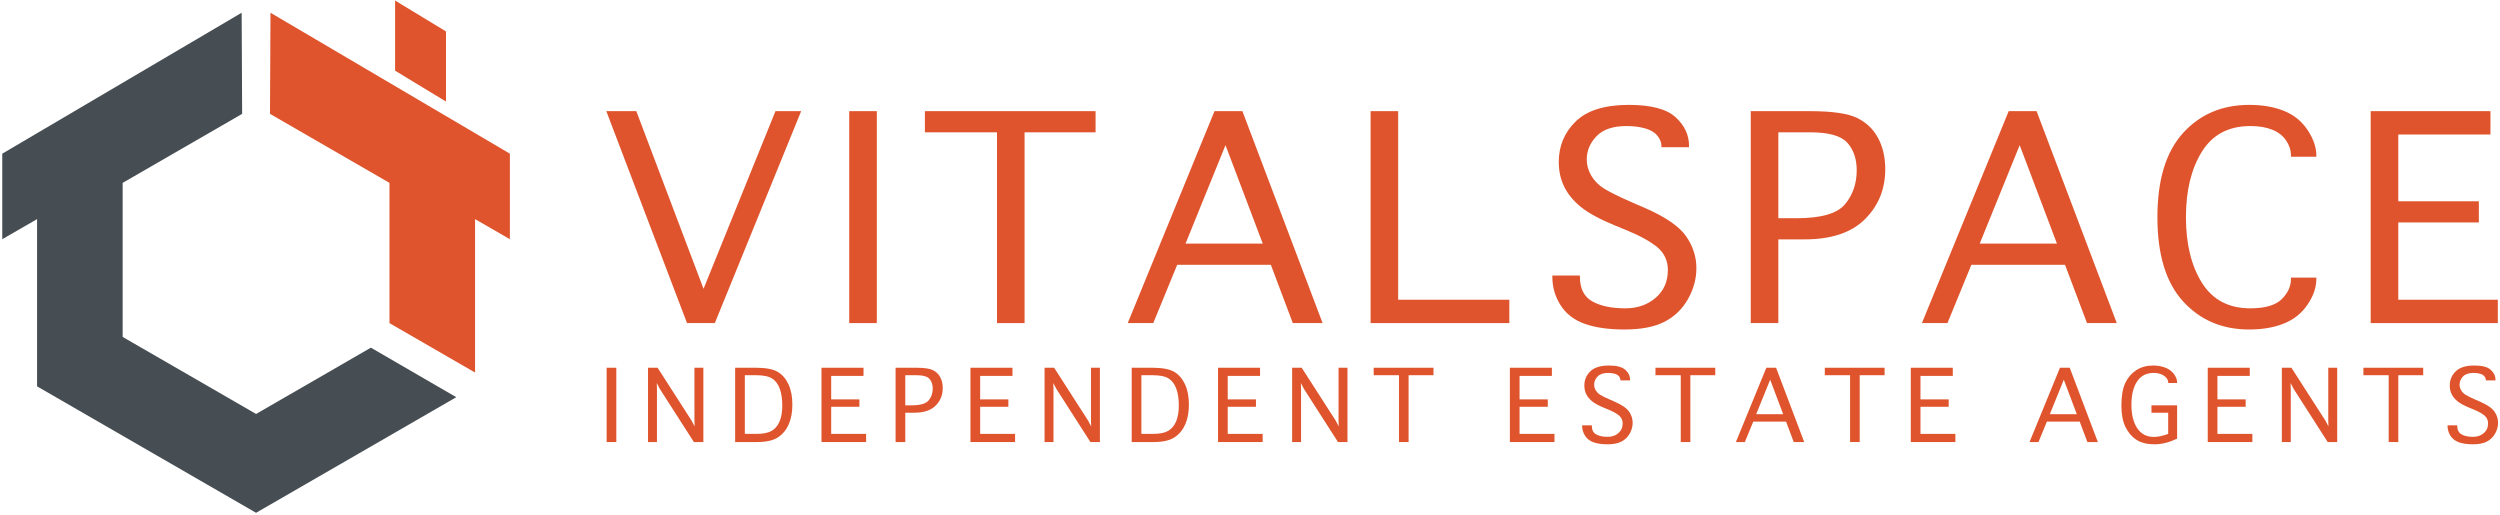
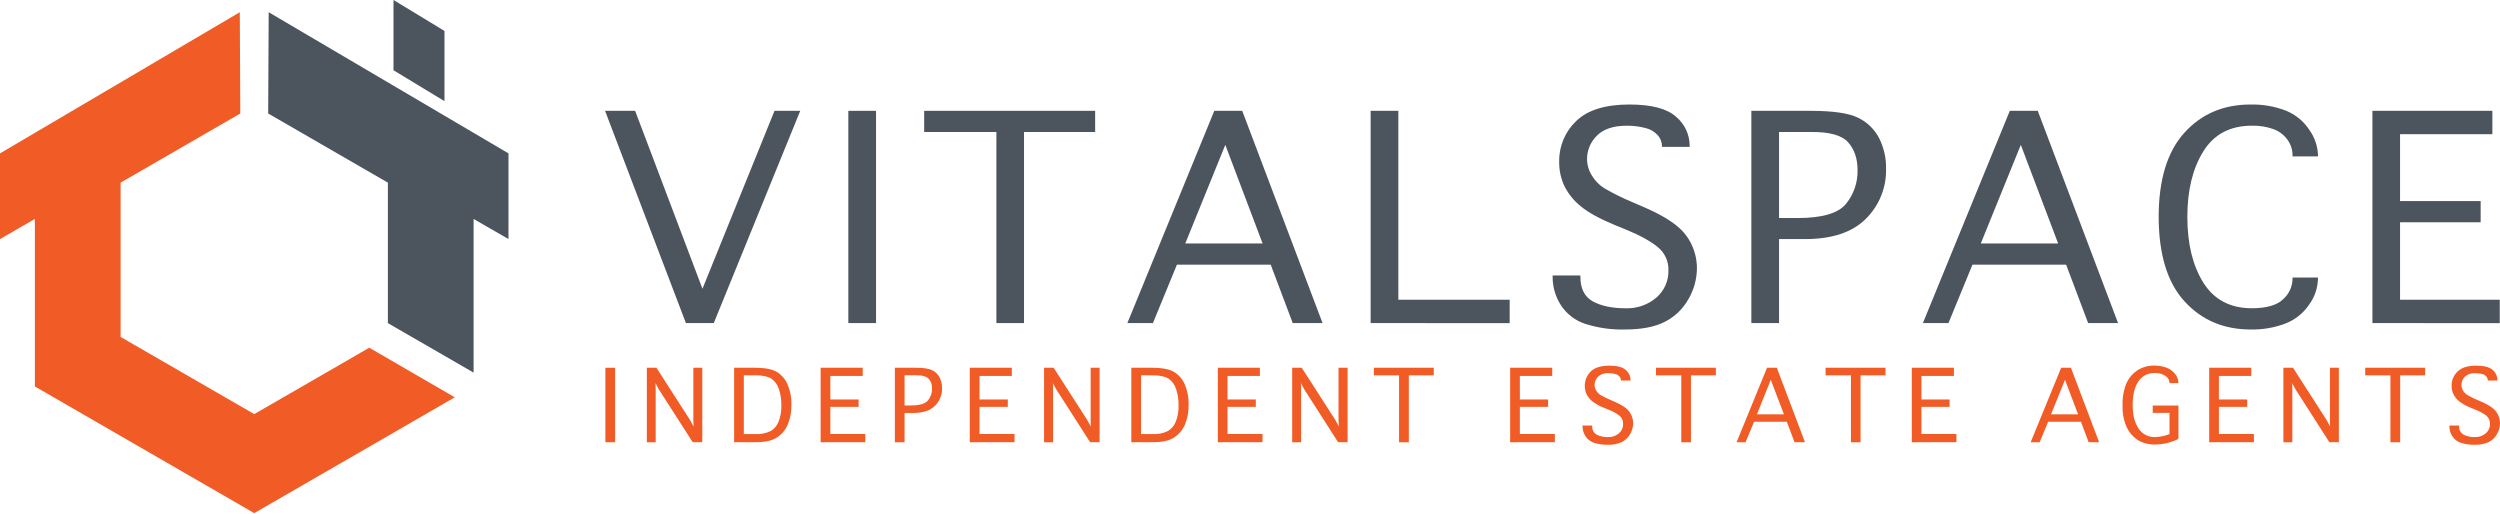
- <svg xmlns="http://www.w3.org/2000/svg" width="890px" height="183px" viewBox="0 0 890 183" version="1.1">
-   <defs />
-   <g id="Page-1" stroke="none" stroke-width="1" fill="none" fill-rule="evenodd">
-     <g id="vs-logo-orange-bg-horizontal">
-       <polyline id="Fill-4" fill="#DF542C" points="276.063 39.572 285.213 39.572 254.479 115.015 244.577 115.015 215.847 39.572 226.529 39.572 250.458 102.813 276.063 39.572" />
-       <polygon id="Fill-5" fill="#DF542C" points="302.328 115.015 312.147 115.015 312.147 39.572 302.328 39.572" />
-       <polyline id="Fill-6" fill="#DF542C" points="354.928 115.015 354.928 47.107 329.262 47.107 329.262 39.572 390.024 39.572 390.024 47.107 364.747 47.107 364.747 115.015 354.928 115.015" />
-       <path d="M422.051,86.724 L449.541,86.724 L436.28,51.677 L422.051,86.724 Z M410.565,115.015 L401.475,115.015 L432.364,39.572 L442.296,39.572 L470.842,115.015 L460.244,115.015 L452.419,94.259 L419.084,94.259 L410.565,115.015 Z" id="Fill-7" fill="#DF542C" />
-       <polyline id="Fill-8" fill="#DF542C" points="487.932 115.015 487.932 39.572 497.751 39.572 497.751 106.702 537.319 106.702 537.319 115.015 487.932 115.015" />
-       <path d="M552.635,98.099 L562.453,98.099 L562.453,98.585 C562.453,102.766 563.928,105.674 566.877,107.311 C569.826,108.947 573.748,109.765 578.641,109.765 C582.918,109.765 586.508,108.518 589.408,106.02 C592.309,103.522 593.758,100.23 593.758,96.145 C593.758,92.837 592.512,90.129 590.02,88.021 C587.527,85.945 583.742,83.87 578.66,81.794 L574.727,80.188 C569.387,77.983 565.396,75.803 562.76,73.646 C560.122,71.49 558.156,69.099 556.861,66.472 C555.566,63.846 554.92,60.911 554.92,57.668 C554.92,51.961 556.935,47.146 560.965,43.222 C564.994,39.299 571.299,37.337 579.879,37.337 C587.744,37.337 593.279,38.795 596.486,41.711 C599.691,44.628 601.293,48.03 601.293,51.919 L601.293,52.405 L591.475,52.405 L591.475,51.919 C591.475,50.688 590.98,49.473 589.994,48.273 C589.008,47.075 587.527,46.208 585.555,45.673 C583.582,45.139 581.414,44.871 579.053,44.871 C574.232,44.871 570.666,46.079 568.354,48.495 C566.041,50.911 564.885,53.66 564.885,56.741 C564.885,58.816 565.434,60.771 566.535,62.603 C567.635,64.435 569.148,65.951 571.074,67.151 C573,68.351 576.244,69.957 580.809,71.967 L585.42,73.962 C592.801,77.168 597.736,80.537 600.229,84.067 C602.688,87.599 603.918,91.404 603.918,95.485 C603.918,99.275 602.914,102.943 600.904,106.49 C598.895,110.037 596.107,112.725 592.543,114.555 C588.979,116.385 584.23,117.3 578.301,117.3 C572.662,117.3 567.955,116.628 564.18,115.287 C560.404,113.946 557.536,111.74 555.576,108.669 C553.615,105.599 552.635,102.236 552.635,98.583 L552.635,98.099" id="Fill-9" fill="#DF542C" />
-       <path d="M633.088,77.683 L639.699,77.683 C648.383,77.683 654.104,76.012 656.859,72.668 C659.613,69.325 660.99,65.316 660.99,60.642 C660.99,56.585 659.881,53.315 657.66,50.832 C655.441,48.349 651.041,47.107 644.463,47.107 L633.088,47.107 L633.088,77.683 Z M633.088,115.015 L623.27,115.015 L623.27,39.572 L644.27,39.572 C652.273,39.572 657.92,40.392 661.209,42.027 C664.498,43.664 666.977,46.062 668.646,49.222 C670.314,52.381 671.15,56.051 671.15,60.231 C671.15,67.297 668.744,73.228 663.932,78.022 C659.119,82.819 651.949,85.217 642.422,85.217 L633.088,85.217 L633.088,115.015 Z" id="Fill-10" fill="#DF542C" />
-       <path d="M704.781,86.724 L732.271,86.724 L719.01,51.677 L704.781,86.724 Z M693.295,115.015 L684.205,115.015 L715.096,39.572 L725.027,39.572 L753.572,115.015 L742.975,115.015 L735.148,94.259 L701.814,94.259 L693.295,115.015 Z" id="Fill-11" fill="#DF542C" />
-       <path d="M815.578,98.828 L824.619,98.828 L824.619,99.313 C824.619,102.287 823.59,105.309 821.531,108.379 C819.473,111.449 816.678,113.704 813.146,115.143 C809.613,116.58 805.467,117.3 800.703,117.3 C791.109,117.3 783.268,113.964 777.176,107.292 C771.082,100.62 768.037,90.63 768.037,77.318 C768.037,64.072 771.066,54.097 777.127,47.393 C783.186,40.69 791.061,37.337 800.752,37.337 C805.482,37.337 809.613,38.056 813.146,39.494 C816.678,40.933 819.473,43.212 821.531,46.33 C823.59,49.449 824.619,52.447 824.619,55.323 L824.619,55.809 L815.578,55.809 L815.578,55.322 C815.578,53.475 815,51.7 813.85,49.999 C812.697,48.298 811.043,47.019 808.885,46.159 C806.727,45.301 804.139,44.871 801.121,44.871 C793.398,44.871 787.646,47.917 783.865,54.01 C780.086,60.103 778.195,67.863 778.195,77.294 C778.195,86.821 780.094,94.615 783.891,100.675 C787.688,106.735 793.414,109.765 801.072,109.765 C806.33,109.765 810.061,108.685 812.268,106.522 C814.473,104.361 815.578,101.958 815.578,99.312 L815.578,98.828" id="Fill-12" fill="#DF542C" />
-       <polyline id="Fill-13" fill="#DF542C" points="843.969 115.015 843.969 39.572 886.6 39.572 886.6 47.885 853.789 47.885 853.789 71.655 882.469 71.655 882.469 79.189 853.789 79.189 853.789 106.702 889.225 106.702 889.225 115.015 843.969 115.015" />
-       <polygon id="Fill-14" fill="#DF542C" points="215.96 157.368 219.41 157.368 219.41 130.917 215.96 130.917" />
-       <polyline id="Fill-15" fill="#DF542C" points="233.873 157.368 230.697 157.368 230.697 130.917 234.105 130.917 246.185 149.718 247.29 151.805 247.221 149.732 247.221 130.917 250.397 130.917 250.397 157.368 247.019 157.368 234.922 138.484 233.805 136.357 233.873 138.484 233.873 157.368" />
-       <path d="M265.16,154.464 L269.219,154.464 C271.635,154.464 273.457,154.109 274.688,153.399 C275.918,152.689 276.86,151.576 277.514,150.057 C278.168,148.538 278.495,146.632 278.495,144.341 C278.495,142.039 278.197,140.061 277.603,138.405 C277.008,136.75 276.1,135.531 274.878,134.75 C273.657,133.966 271.744,133.575 269.138,133.575 L265.16,133.575 L265.16,154.464 Z M261.711,157.368 L261.711,130.917 L269.019,130.917 C272.573,130.917 275.175,131.399 276.825,132.362 C278.475,133.326 279.763,134.801 280.69,136.787 C281.617,138.772 282.081,141.188 282.081,144.033 C282.081,146.706 281.662,149.021 280.826,150.98 C279.99,152.938 278.725,154.493 277.029,155.643 C275.333,156.792 272.823,157.368 269.496,157.368 L261.711,157.368 Z" id="Fill-16" fill="#DF542C" />
-       <polyline id="Fill-17" fill="#DF542C" points="292.453 157.368 292.453 130.917 307.41 130.917 307.41 133.821 295.902 133.821 295.902 142.18 305.951 142.18 305.951 144.811 295.902 144.811 295.902 154.464 308.336 154.464 308.336 157.368 292.453 157.368" />
-       <path d="M322.282,144.292 L324.597,144.292 C327.637,144.292 329.641,143.705 330.607,142.531 C331.574,141.357 332.058,139.951 332.058,138.313 C332.058,136.894 331.669,135.749 330.893,134.88 C330.117,134.01 328.577,133.575 326.271,133.575 L322.282,133.575 L322.282,144.292 Z M322.282,157.368 L318.833,157.368 L318.833,130.917 L326.195,130.917 C329.003,130.917 330.983,131.204 332.132,131.776 C333.282,132.349 334.15,133.19 334.737,134.299 C335.323,135.408 335.616,136.694 335.616,138.157 C335.616,140.638 334.774,142.72 333.089,144.401 C331.405,146.083 328.892,146.924 325.551,146.924 L322.282,146.924 L322.282,157.368 Z" id="Fill-18" fill="#DF542C" />
-       <polyline id="Fill-19" fill="#DF542C" points="345.484 157.368 345.484 130.917 360.441 130.917 360.441 133.821 348.934 133.821 348.934 142.18 358.982 142.18 358.982 144.811 348.934 144.811 348.934 154.464 361.368 154.464 361.368 157.368 345.484 157.368" />
-       <polyline id="Fill-20" fill="#DF542C" points="375.041 157.368 371.864 157.368 371.864 130.917 375.272 130.917 387.352 149.718 388.457 151.805 388.388 149.732 388.388 130.917 391.565 130.917 391.565 157.368 388.187 157.368 376.089 138.484 374.972 136.357 375.041 138.484 375.041 157.368" />
-       <path d="M406.328,154.464 L410.387,154.464 C412.802,154.464 414.625,154.109 415.855,153.399 C417.085,152.689 418.027,151.576 418.682,150.057 C419.335,148.538 419.662,146.632 419.662,144.341 C419.662,142.039 419.365,140.061 418.77,138.405 C418.175,136.75 417.267,135.531 416.046,134.75 C414.824,133.966 412.911,133.575 410.305,133.575 L406.328,133.575 L406.328,154.464 Z M402.879,157.368 L402.879,130.917 L410.187,130.917 C413.74,130.917 416.342,131.399 417.992,132.362 C419.642,133.326 420.93,134.801 421.857,136.787 C422.784,138.772 423.248,141.188 423.248,144.033 C423.248,146.706 422.83,149.021 421.994,150.98 C421.157,152.938 419.892,154.493 418.196,155.643 C416.501,156.792 413.991,157.368 410.663,157.368 L402.879,157.368 Z" id="Fill-21" fill="#DF542C" />
-       <polyline id="Fill-22" fill="#DF542C" points="433.621 157.368 433.621 130.917 448.578 130.917 448.578 133.821 437.07 133.821 437.07 142.18 447.118 142.18 447.118 144.811 437.07 144.811 437.07 154.464 449.505 154.464 449.505 157.368 433.621 157.368" />
-       <polyline id="Fill-23" fill="#DF542C" points="463.177 157.368 460 157.368 460 130.917 463.408 130.917 475.488 149.718 476.593 151.805 476.524 149.732 476.524 130.917 479.701 130.917 479.701 157.368 476.322 157.368 464.227 138.484 463.108 136.357 463.177 138.484 463.177 157.368" />
-       <polyline id="Fill-24" fill="#DF542C" points="498.035 157.368 498.035 133.575 489.037 133.575 489.037 130.917 510.321 130.917 510.321 133.575 501.458 133.575 501.458 157.368 498.035 157.368" />
-       <polyline id="Fill-25" fill="#DF542C" points="537.516 157.368 537.516 130.917 552.472 130.917 552.472 133.821 540.964 133.821 540.964 142.18 551.014 142.18 551.014 144.811 540.964 144.811 540.964 154.464 553.398 154.464 553.398 157.368 537.516 157.368" />
-       <path d="M563.24,151.423 L566.69,151.423 L566.69,151.587 C566.69,153.05 567.205,154.071 568.237,154.647 C569.27,155.225 570.644,155.513 572.361,155.513 C573.861,155.513 575.119,155.075 576.139,154.198 C577.155,153.321 577.666,152.168 577.666,150.741 C577.666,149.578 577.229,148.628 576.356,147.892 C575.474,147.164 574.143,146.438 572.361,145.71 L570.985,145.151 C569.111,144.379 567.712,143.613 566.784,142.854 C565.857,142.095 565.167,141.256 564.712,140.339 C564.259,139.42 564.03,138.394 564.03,137.257 C564.03,135.258 564.737,133.569 566.152,132.192 C567.564,130.815 569.775,130.126 572.784,130.126 C575.547,130.126 577.493,130.638 578.619,131.66 C579.747,132.682 580.31,133.875 580.31,135.239 L580.31,135.416 L576.86,135.416 L576.86,135.239 C576.86,134.809 576.688,134.382 576.344,133.957 C575.997,133.532 575.477,133.226 574.782,133.039 C574.085,132.851 573.325,132.758 572.498,132.758 C570.808,132.758 569.556,133.18 568.741,134.026 C567.928,134.873 567.521,135.836 567.521,136.918 C567.521,137.646 567.714,138.331 568.101,138.971 C568.487,139.612 569.02,140.145 569.696,140.567 C570.374,140.99 571.511,141.552 573.111,142.252 L574.735,142.961 C577.324,144.08 579.055,145.263 579.929,146.508 C580.792,147.745 581.224,149.078 581.224,150.506 C581.224,151.842 580.871,153.132 580.166,154.373 C579.463,155.614 578.484,156.558 577.234,157.203 C575.987,157.849 574.32,158.172 572.239,158.172 C570.268,158.172 568.62,157.936 567.298,157.462 C565.975,156.99 564.967,156.214 564.276,155.131 C563.586,154.05 563.24,152.868 563.24,151.587 L563.24,151.423" id="Fill-26" fill="#DF542C" />
-       <polyline id="Fill-27" fill="#DF542C" points="598.344 157.368 598.344 133.575 589.347 133.575 589.347 130.917 610.63 130.917 610.63 133.575 601.767 133.575 601.767 157.368 598.344 157.368" />
-       <path d="M625.201,147.456 L634.813,147.456 L630.178,135.171 L625.201,147.456 Z M621.165,157.368 L617.976,157.368 L628.814,130.917 L632.29,130.917 L642.298,157.368 L638.576,157.368 L635.837,150.087 L624.165,150.087 L621.165,157.368 Z" id="Fill-28" fill="#DF542C" />
-       <polyline id="Fill-29" fill="#DF542C" points="658.63 157.368 658.63 133.575 649.631 133.575 649.631 130.917 670.913 130.917 670.913 133.575 662.051 133.575 662.051 157.368 658.63 157.368" />
-       <polyline id="Fill-30" fill="#DF542C" points="680.235 157.368 680.235 130.917 695.193 130.917 695.193 133.821 683.687 133.821 683.687 142.18 693.734 142.18 693.734 144.811 683.687 144.811 683.687 154.464 696.121 154.464 696.121 157.368 680.235 157.368" />
-       <path d="M729.736,147.456 L739.349,147.456 L734.712,135.171 L729.736,147.456 Z M725.7,157.368 L722.51,157.368 L733.349,130.917 L736.825,130.917 L746.833,157.368 L743.111,157.368 L740.372,150.087 L728.7,150.087 L725.7,157.368 Z" id="Fill-31" fill="#DF542C" />
-       <path d="M775.053,156.156 C772.254,157.5 769.581,158.172 767.037,158.172 C764.383,158.172 762.238,157.644 760.602,156.591 C758.965,155.537 757.659,154.021 756.681,152.043 C755.704,150.067 755.215,147.533 755.215,144.442 C755.215,140.96 755.679,138.254 756.605,136.323 C757.533,134.392 758.839,132.875 760.521,131.776 C762.201,130.676 764.197,130.126 766.505,130.126 C768.086,130.126 769.525,130.375 770.82,130.873 C772.115,131.37 773.146,132.127 773.908,133.143 C774.673,134.159 775.053,135.166 775.053,136.166 L775.053,136.343 L771.876,136.343 L771.876,136.166 C771.876,135.557 771.641,134.987 771.169,134.456 C770.694,133.924 770.075,133.508 769.308,133.208 C768.539,132.908 767.669,132.758 766.697,132.758 C764.124,132.758 762.163,133.766 760.813,135.781 C759.463,137.797 758.787,140.571 758.787,144.102 C758.787,147.632 759.481,150.421 760.868,152.469 C762.253,154.517 764.206,155.541 766.723,155.541 C768.205,155.541 769.923,155.186 771.876,154.476 L771.876,146.924 L765.919,146.924 L765.919,144.292 L775.053,144.292 L775.053,156.156" id="Fill-32" fill="#DF542C" />
-       <polyline id="Fill-33" fill="#DF542C" points="785.958 157.368 785.958 130.917 800.914 130.917 800.914 133.821 789.407 133.821 789.407 142.18 799.455 142.18 799.455 144.811 789.407 144.811 789.407 154.464 801.842 154.464 801.842 157.368 785.958 157.368" />
-       <polyline id="Fill-34" fill="#DF542C" points="815.514 157.368 812.337 157.368 812.337 130.917 815.747 130.917 827.827 149.718 828.93 151.805 828.863 149.732 828.863 130.917 832.038 130.917 832.038 157.368 828.66 157.368 816.563 138.484 815.445 136.357 815.514 138.484 815.514 157.368" />
-       <polyline id="Fill-35" fill="#DF542C" points="850.374 157.368 850.374 133.575 841.375 133.575 841.375 130.917 862.657 130.917 862.657 133.575 853.795 133.575 853.795 157.368 850.374 157.368" />
-       <path d="M871.326,151.423 L874.776,151.423 L874.776,151.587 C874.776,153.05 875.291,154.071 876.323,154.647 C877.355,155.225 878.729,155.513 880.447,155.513 C881.947,155.513 883.205,155.075 884.225,154.198 C885.241,153.321 885.752,152.168 885.752,150.741 C885.752,149.578 885.314,148.628 884.442,147.892 C883.56,147.164 882.229,146.438 880.447,145.71 L879.071,145.151 C877.197,144.379 875.798,143.613 874.87,142.854 C873.943,142.095 873.253,141.256 872.798,140.339 C872.345,139.42 872.116,138.394 872.116,137.257 C872.116,135.258 872.823,133.569 874.238,132.192 C875.65,130.815 877.861,130.126 880.87,130.126 C883.633,130.126 885.579,130.638 886.705,131.66 C887.833,132.682 888.396,133.875 888.396,135.239 L888.396,135.416 L884.946,135.416 L884.946,135.239 C884.946,134.809 884.773,134.382 884.43,133.957 C884.083,133.532 883.563,133.226 882.868,133.039 C882.171,132.851 881.41,132.758 880.584,132.758 C878.894,132.758 877.642,133.18 876.827,134.026 C876.014,134.873 875.607,135.836 875.607,136.918 C875.607,137.646 875.8,138.331 876.187,138.971 C876.573,139.612 877.105,140.145 877.782,140.567 C878.46,140.99 879.597,141.552 881.197,142.252 L882.82,142.961 C885.41,144.08 887.141,145.263 888.015,146.508 C888.878,147.745 889.31,149.078 889.31,150.506 C889.31,151.842 888.957,153.132 888.252,154.373 C887.549,155.614 886.57,156.558 885.32,157.203 C884.073,157.849 882.406,158.172 880.325,158.172 C878.354,158.172 876.706,157.936 875.383,157.462 C874.061,156.99 873.052,156.214 872.362,155.131 C871.672,154.05 871.326,152.868 871.326,151.587 L871.326,151.423" id="Fill-36" fill="#DF542C" />
-       <polyline id="Fill-37" fill="#DF542C" points="158.772 11.185 158.772 36.149 140.651 25.159 140.651 0.195 158.772 11.185" />
-       <polyline id="Fill-38" fill="#464E53" points="43.666 65.104 43.666 119.949 67.425 133.659 91.16 147.371 114.918 133.659 132.027 123.767 162.433 141.401 130.144 160.05 91.16 182.557 13.197 137.543 13.197 78.005 0.802 85.157 0.802 54.708 86.029 4.537 86.204 40.536 43.666 65.104" />
-       <polyline id="Fill-39" fill="#DF542C" points="96.292 4.537 181.519 54.708 181.519 85.157 169.124 78.005 169.124 132.627 138.655 115.035 138.655 65.104 96.119 40.536 96.292 4.537" />
+ <svg xmlns="http://www.w3.org/2000/svg" viewBox="0 0 992.51 203.71">
+   <defs>
+     <style>.cls-1{fill:#4c555e;}.cls-2{fill:#f15b25;}</style>
+   </defs>
+   <g id="Layer_2" data-name="Layer 2">
+     <g id="Layer_1-2" data-name="Layer 1">
+       <path class="cls-1" d="M307.48,44H317.7l-34.33,84.27H272.31L240.21,44h11.94l26.73,70.64Z" />
+       <path class="cls-1" d="M347.79,128.26h-11V44h11Z" />
+       <path class="cls-1" d="M395.57,128.26V52.4H366.9V44h67.88V52.4H406.54v75.86Z" />
+       <path class="cls-1" d="M457.72,128.26H447.57L482.08,44h11.09l31.89,84.27H513.22l-8.74-23.19H467.24Zm12.84-31.6h30.7L486.45,57.51Z" />
+       <path class="cls-1" d="M544.15,128.26V44h11v75h44.2v9.29Z" />
+       <path class="cls-1" d="M616.42,109.36h11v.55q0,7,4.94,9.74t13.15,2.74a17.78,17.78,0,0,0,12-4.18,13.85,13.85,0,0,0,4.86-11,11.31,11.31,0,0,0-4.18-9.07q-4.17-3.48-12.68-7l-4.4-1.79q-8.94-3.7-13.37-7.31a24.46,24.46,0,0,1-6.59-8A22.07,22.07,0,0,1,619,64.2a21.68,21.68,0,0,1,6.75-16.14q6.75-6.57,21.13-6.57,13.17,0,18.55,4.89a15,15,0,0,1,5.37,11.4v.54h-11v-.54a6.38,6.38,0,0,0-1.65-4.07,9.44,9.44,0,0,0-5-2.91,28.12,28.12,0,0,0-7.27-.89q-8.07,0-11.95,4a13,13,0,0,0-3.87,9.22A12.47,12.47,0,0,0,632,69.71,15.11,15.11,0,0,0,637,74.79a95.19,95.19,0,0,0,10.87,5.38l5.16,2.23q12.36,5.37,16.54,11.29a21.93,21.93,0,0,1,4.12,12.75,24.57,24.57,0,0,1-3.37,12.3,22.14,22.14,0,0,1-9.34,9q-6,3.08-15.91,3.07a47.53,47.53,0,0,1-15.77-2.25,18.21,18.21,0,0,1-9.61-7.39,20.54,20.54,0,0,1-3.29-11.27v-.54Z" />
+       <path class="cls-1" d="M706.29,128.26h-11V44h23.45q13.41,0,18.93,2.74a18.41,18.41,0,0,1,8.3,8,25.82,25.82,0,0,1,2.8,12.29,27,27,0,0,1-8.06,19.88q-8.07,8-24,8H706.29v33.29Zm0-41.7h7.39q14.55,0,19.17-5.61a20.47,20.47,0,0,0,4.61-13.43q0-6.79-3.72-11T719,52.4H706.29Z" />
+       <path class="cls-1" d="M773.55,128.26H763.4L797.9,44H809l31.88,84.27H829l-8.74-23.19H783.07Zm12.83-31.6h30.71L802.27,57.51Z" />
+       <path class="cls-1" d="M910.15,110.18h10.09v.54a18.15,18.15,0,0,1-3.44,10.13,20.13,20.13,0,0,1-9.37,7.55,36.67,36.67,0,0,1-13.9,2.41q-16.08,0-26.28-11.18T857,86.15Q857,64,867.19,52.72t26.4-11.23a36.49,36.49,0,0,1,13.84,2.41,20,20,0,0,1,9.37,7.64,18.3,18.3,0,0,1,3.45,10v.54h-10.1v-.54a10.46,10.46,0,0,0-1.94-5.95,11.66,11.66,0,0,0-5.54-4.29A23.42,23.42,0,0,0,894,49.9q-12.94,0-19.28,10.21t-6.33,26q0,16,6.36,26.12t19.19,10.15q8.8,0,12.51-3.62a11.07,11.07,0,0,0,3.7-8v-.54Z" />
+       <path class="cls-1" d="M941.86,128.26V44h47.62v9.28H952.83V79.83h32v8.41h-32V119h39.58v9.29Z" />
+       <path class="cls-2" d="M244.2,175.57h-3.86V146h3.86Z" />
+       <path class="cls-2" d="M260.35,175.57H256.8V146h3.81l13.49,21,1.24,2.34-.08-2.32V146h3.55v29.55H275l-13.52-21.09-1.25-2.38.08,2.38v21.09Z" />
+       <path class="cls-2" d="M291.45,175.57V146h8.16q6,0,8.72,1.62a10.8,10.8,0,0,1,4.32,4.94,19.14,19.14,0,0,1,1.55,8.09,19.7,19.7,0,0,1-1.4,7.76,11.71,11.71,0,0,1-4.24,5.21c-1.9,1.29-4.7,1.93-8.42,1.93Zm3.85-3.24h4.54a12.48,12.48,0,0,0,6.1-1.19,7.61,7.61,0,0,0,3.16-3.74,16.16,16.16,0,0,0,1.1-6.38,19.77,19.77,0,0,0-1-6.63,7.72,7.72,0,0,0-3-4.08c-1.37-.88-3.5-1.32-6.42-1.32H295.3v23.34Z" />
+       <path class="cls-2" d="M325.79,175.57V146H342.5v3.25H329.64v9.33h11.23v2.94H329.64v10.79h13.89v3.24Z" />
+       <path class="cls-2" d="M359.11,175.57h-3.85V146h8.22q4.71,0,6.63,1A6.41,6.41,0,0,1,373,149.8a9,9,0,0,1,1,4.31,9.45,9.45,0,0,1-2.82,7q-2.82,2.82-8.42,2.82h-3.65v11.67Zm0-14.61h2.58q5.1,0,6.72-2a7.21,7.21,0,0,0,1.62-4.72,5.57,5.57,0,0,0-1.3-3.83q-1.31-1.45-5.17-1.46h-4.45Z" />
+       <path class="cls-2" d="M385,175.57V146h16.7v3.25H388.88v9.33H400.1v2.94H388.88v10.79h13.89v3.24Z" />
+       <path class="cls-2" d="M418,175.57H414.5V146h3.8l13.5,21,1.23,2.34L433,167V146h3.55v29.55h-3.77l-13.52-21.09L418,152.1l.07,2.38v21.09Z" />
+       <path class="cls-2" d="M449.14,175.57V146h8.16q6,0,8.72,1.62a10.8,10.8,0,0,1,4.32,4.94,19.14,19.14,0,0,1,1.55,8.09,19.7,19.7,0,0,1-1.4,7.76,11.65,11.65,0,0,1-4.24,5.21c-1.9,1.29-4.7,1.93-8.42,1.93Zm3.85-3.24h4.54a12.48,12.48,0,0,0,6.1-1.19,7.61,7.61,0,0,0,3.16-3.74,16.16,16.16,0,0,0,1.1-6.38,19.52,19.52,0,0,0-1-6.63,7.72,7.72,0,0,0-3-4.08c-1.37-.88-3.5-1.32-6.42-1.32H453v23.34Z" />
+       <path class="cls-2" d="M483.48,175.57V146h16.71v3.25H487.33v9.33h11.23v2.94H487.33v10.79h13.89v3.24Z" />
+       <path class="cls-2" d="M516.49,175.57H513V146h3.8l13.5,21,1.23,2.34L531.4,167V146H535v29.55h-3.77l-13.51-21.09-1.25-2.38.07,2.38v21.09Z" />
+       <path class="cls-2" d="M555.43,175.57V149h-10v-3h23.78v3h-9.9v26.58Z" />
+       <path class="cls-2" d="M599.54,175.57V146h16.7v3.25H603.39v9.33h11.22v2.94H603.39v10.79h13.89v3.24Z" />
+       <path class="cls-2" d="M628.27,168.93h3.85v.18a3.58,3.58,0,0,0,1.73,3.42,9.4,9.4,0,0,0,4.61,1,6.25,6.25,0,0,0,4.22-1.47,4.84,4.84,0,0,0,1.7-3.86,4,4,0,0,0-1.46-3.19,17.58,17.58,0,0,0-4.46-2.43l-1.54-.63a19,19,0,0,1-4.69-2.56,8.48,8.48,0,0,1-2.31-2.81,8,8,0,0,1,1.6-9.1q2.37-2.31,7.41-2.31,4.64,0,6.52,1.71a5.27,5.27,0,0,1,1.89,4v.2h-3.85v-.2a2.29,2.29,0,0,0-.58-1.43,3.26,3.26,0,0,0-1.75-1,9.68,9.68,0,0,0-2.55-.31,5.55,5.55,0,0,0-4.19,1.42,4.53,4.53,0,0,0-1.37,3.23,4.39,4.39,0,0,0,.65,2.29,5.32,5.32,0,0,0,1.78,1.78,32.7,32.7,0,0,0,3.82,1.89l1.81.79c2.89,1.25,4.83,2.57,5.8,4a7.61,7.61,0,0,1,1.45,4.46,8.67,8.67,0,0,1-1.18,4.32,7.89,7.89,0,0,1-3.28,3.17,12.2,12.2,0,0,1-5.58,1.08,16.8,16.8,0,0,1-5.52-.79,6.41,6.41,0,0,1-3.37-2.61,7.24,7.24,0,0,1-1.16-4v-.18Z" />
+       <path class="cls-2" d="M667.48,175.57V149H657.43v-3h23.78v3h-9.9v26.58Z" />
+       <path class="cls-2" d="M693,175.57h-3.57L701.52,146h3.88l11.18,29.55h-4.15l-3.06-8.13h-13Zm4.51-11.07h10.73L703,150.78Z" />
+       <path class="cls-2" d="M734.83,175.57V149H724.77v-3h23.78v3h-9.9v26.58Z" />
+       <path class="cls-2" d="M759,175.57V146h16.71v3.25H762.82v9.33H774v2.94H762.82v10.79h13.89v3.24Z" />
+       <path class="cls-2" d="M809.75,175.57h-3.57L818.29,146h3.88l11.18,29.55H829.2l-3.06-8.13h-13Zm4.51-11.07H825l-5.18-13.72Z" />
+       <path class="cls-2" d="M864.88,174.22a20.76,20.76,0,0,1-9,2.25,13.09,13.09,0,0,1-7.19-1.77,12.53,12.53,0,0,1-4.38-5.08,19.2,19.2,0,0,1-1.63-8.49,21.51,21.51,0,0,1,1.55-9.07,12.27,12.27,0,0,1,4.37-5.08,11.94,11.94,0,0,1,6.69-1.84,13.47,13.47,0,0,1,4.82.83,7.59,7.59,0,0,1,3.45,2.54,5.63,5.63,0,0,1,1.28,3.37v.2h-3.55v-.2a2.88,2.88,0,0,0-.79-1.91,5.29,5.29,0,0,0-2.08-1.39,8.09,8.09,0,0,0-2.92-.5,7.41,7.41,0,0,0-6.57,3.38q-2.26,3.38-2.26,9.29T849,170.1a7.47,7.47,0,0,0,6.54,3.43,17.25,17.25,0,0,0,5.76-1.19V163.9h-6.66V161h10.21v13.26Z" />
+       <path class="cls-2" d="M877.06,175.57V146h16.71v3.25H880.91v9.33h11.23v2.94H880.91v10.79H894.8v3.24Z" />
+       <path class="cls-2" d="M910.07,175.57h-3.55V146h3.81l13.5,21,1.23,2.34L925,167V146h3.54v29.55h-3.77l-13.51-21.09L910,152.1l.07,2.38Z" />
+       <path class="cls-2" d="M949,175.57V149H939v-3h23.77v3h-9.89v26.58Z" />
+       <path class="cls-2" d="M972.42,168.93h3.85v.18a3.58,3.58,0,0,0,1.73,3.42,9.37,9.37,0,0,0,4.61,1,6.25,6.25,0,0,0,4.22-1.47,4.87,4.87,0,0,0,1.7-3.86,4,4,0,0,0-1.46-3.19,17.76,17.76,0,0,0-4.46-2.43l-1.54-.63a18.84,18.84,0,0,1-4.69-2.56,8.64,8.64,0,0,1-2.32-2.81,7.76,7.76,0,0,1-.76-3.44,7.59,7.59,0,0,1,2.37-5.66q2.37-2.31,7.41-2.31,4.63,0,6.52,1.71a5.27,5.27,0,0,1,1.89,4v.2h-3.86v-.2a2.27,2.27,0,0,0-.57-1.43,3.26,3.26,0,0,0-1.75-1,9.79,9.79,0,0,0-2.55-.31,5.57,5.57,0,0,0-4.2,1.42,4.51,4.51,0,0,0-1.36,3.23,4.39,4.39,0,0,0,.65,2.29,5.23,5.23,0,0,0,1.78,1.78,33.2,33.2,0,0,0,3.81,1.89l1.82.79q4.34,1.88,5.8,4a7.68,7.68,0,0,1,1.45,4.46,8.58,8.58,0,0,1-1.19,4.32,7.86,7.86,0,0,1-3.27,3.17,12.23,12.23,0,0,1-5.58,1.08,16.8,16.8,0,0,1-5.52-.79,6.43,6.43,0,0,1-3.38-2.61,7.23,7.23,0,0,1-1.15-4v-.18Z" />
+       <polygon class="cls-1" points="176.46 12.28 176.46 40.16 156.22 27.89 156.22 0 176.46 12.28" />
+       <polygon class="cls-2" points="47.88 72.51 47.88 133.77 74.42 149.09 100.93 164.4 127.47 149.09 146.59 138.04 180.55 157.73 144.48 178.57 100.93 203.71 57.39 178.57 13.85 153.43 13.85 86.92 0 94.91 0 60.89 95.2 4.85 95.4 45.06 47.88 72.51" />
+       <polygon class="cls-1" points="106.67 4.85 201.87 60.89 201.87 94.91 188.02 86.92 188.02 147.93 153.99 128.28 153.99 72.51 106.47 45.06 106.67 4.85" />
    </g>
  </g>
</svg>
